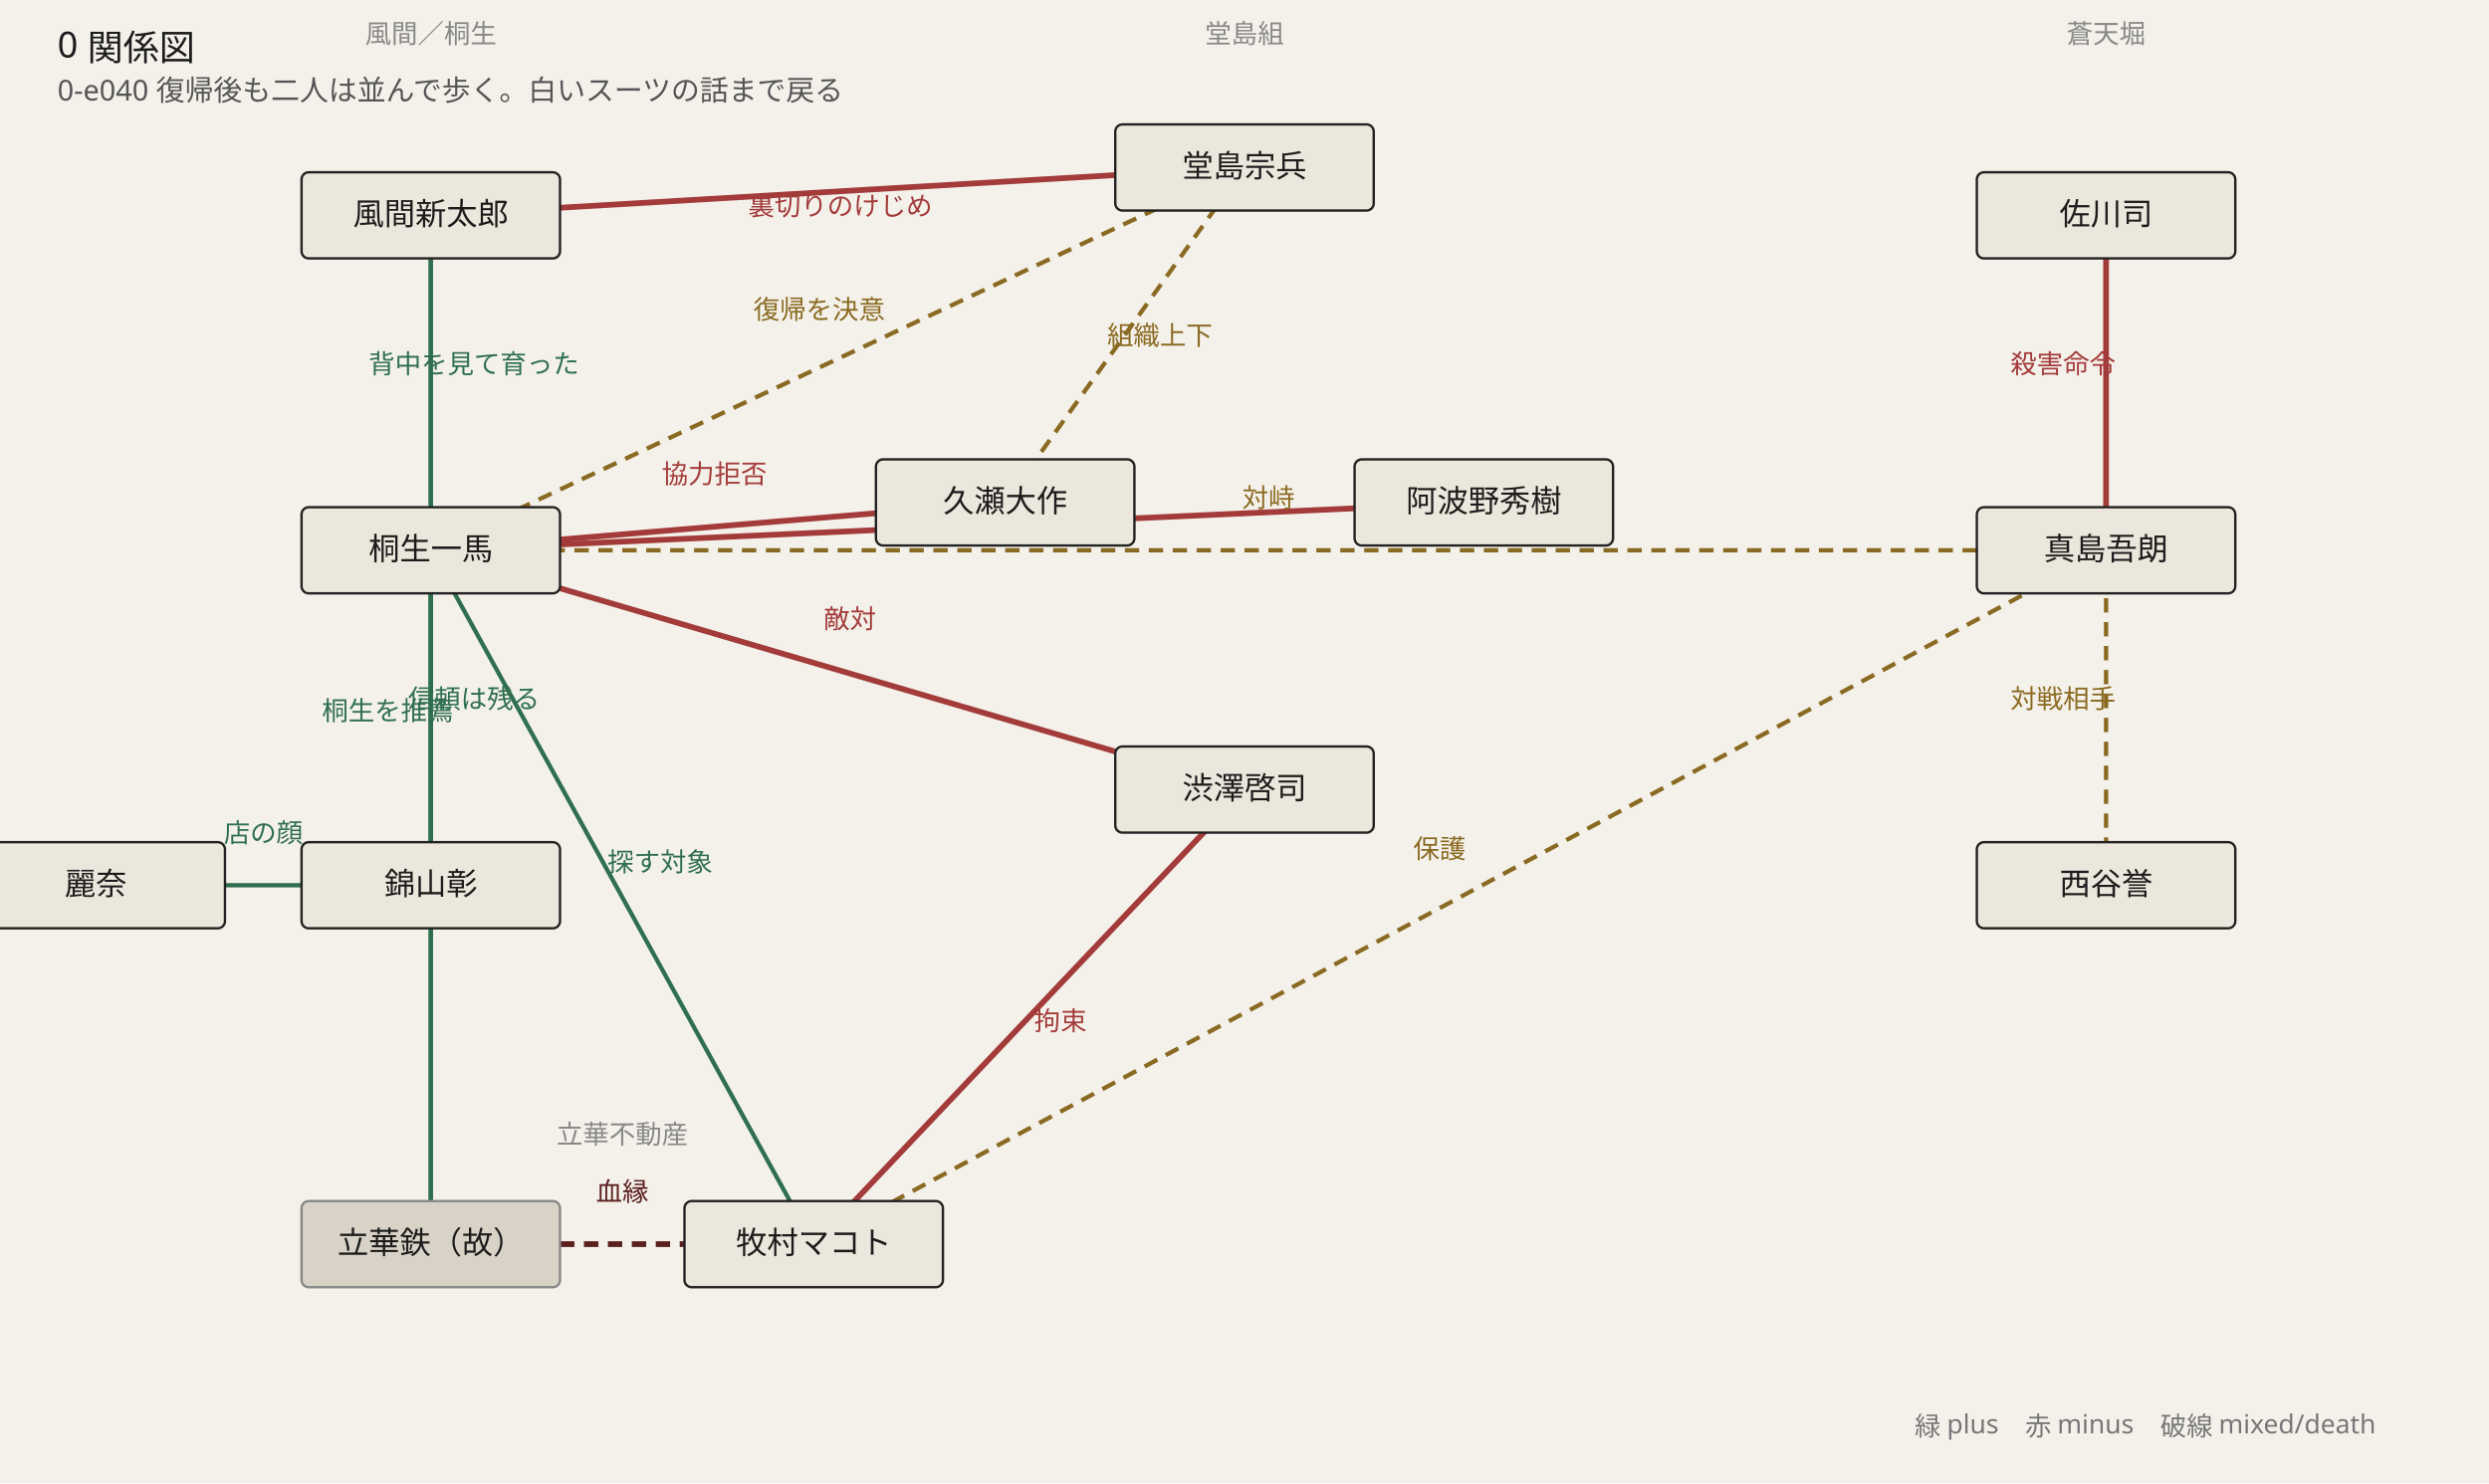
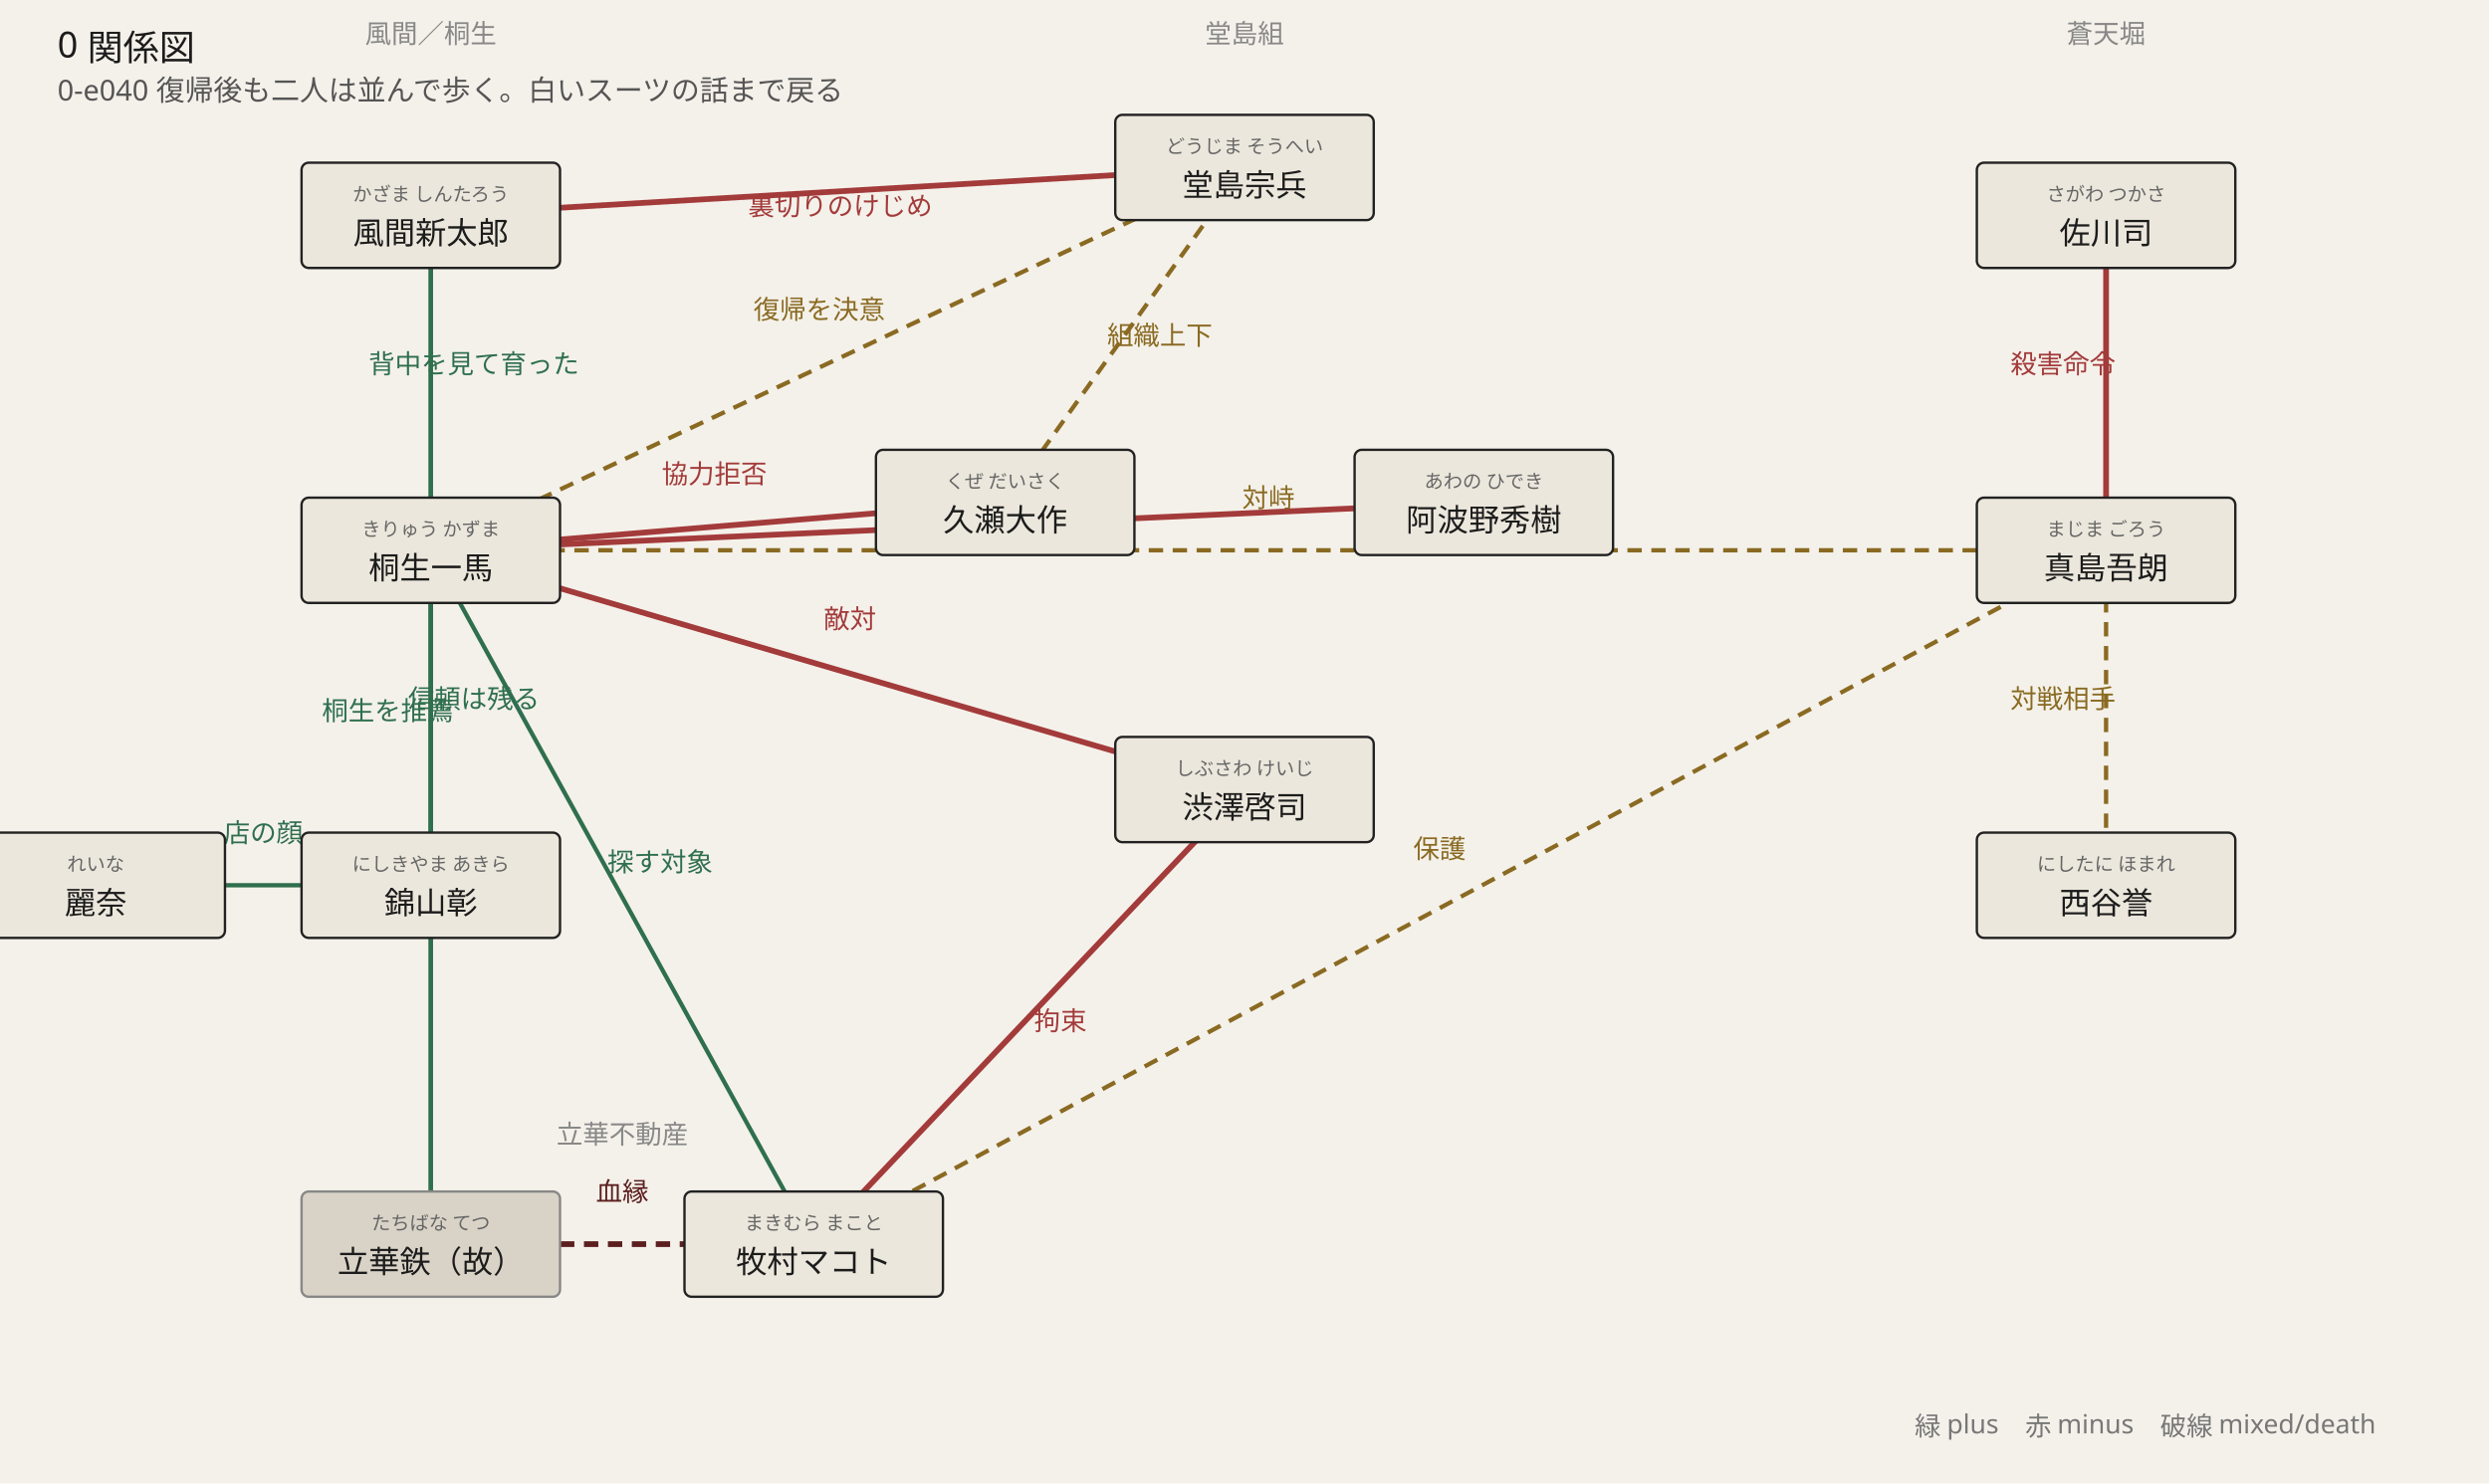
<svg xmlns="http://www.w3.org/2000/svg" viewBox="0 0 1040 620" width="1040" height="620">
  <rect width="1040" height="620" fill="#f4f1ea" />
  <text x="24" y="24" font-family="Yu Gothic, Meiryo, sans-serif" font-size="15" fill="#1c1c1c">0 関係図</text>
  <text x="24" y="42" font-family="Yu Gothic, Meiryo, sans-serif" font-size="12" fill="#555">0-e040  復帰後も二人は並んで歩く。白いスーツの話まで戻る</text>
  <text x="180" y="18" text-anchor="middle" font-family="Yu Gothic, Meiryo, sans-serif" font-size="11" fill="#888">風間／桐生</text>
  <text x="520" y="18" text-anchor="middle" font-family="Yu Gothic, Meiryo, sans-serif" font-size="11" fill="#888">堂島組</text>
  <text x="880" y="18" text-anchor="middle" font-family="Yu Gothic, Meiryo, sans-serif" font-size="11" fill="#888">蒼天堀</text>
  <text x="260" y="478" text-anchor="middle" font-family="Yu Gothic, Meiryo, sans-serif" font-size="11" fill="#888">立華不動産</text>
  <line x1="180" y1="230" x2="180" y2="370" stroke="#2f6f4e" stroke-width="1.8" />
  <text x="198.0" y="296.0" text-anchor="middle" font-family="Yu Gothic, Meiryo, sans-serif" font-size="11" fill="#2f6f4e">信頼は残る</text>
  <line x1="180" y1="230" x2="420" y2="210" stroke="#a33b3b" stroke-width="2.4" />
  <text x="298.5" y="202.0" text-anchor="middle" font-family="Yu Gothic, Meiryo, sans-serif" font-size="11" fill="#a33b3b">協力拒否</text>
  <line x1="520" y1="70" x2="420" y2="210" stroke="#8a6a22" stroke-width="1.8" stroke-dasharray="6 4" />
  <text x="484.6" y="144.1" text-anchor="middle" font-family="Yu Gothic, Meiryo, sans-serif" font-size="11" fill="#8a6a22">組織上下</text>
  <line x1="180" y1="90" x2="180" y2="230" stroke="#2f6f4e" stroke-width="1.8" />
  <text x="198.0" y="156.0" text-anchor="middle" font-family="Yu Gothic, Meiryo, sans-serif" font-size="11" fill="#2f6f4e">背中を見て育った</text>
  <line x1="520" y1="70" x2="180" y2="230" stroke="#8a6a22" stroke-width="1.8" stroke-dasharray="6 4" />
  <text x="342.3" y="133.3" text-anchor="middle" font-family="Yu Gothic, Meiryo, sans-serif" font-size="11" fill="#8a6a22">復帰を決意</text>
  <line x1="180" y1="230" x2="180" y2="520" stroke="#2f6f4e" stroke-width="1.8" />
  <text x="198.0" y="371.0" text-anchor="middle" font-family="Yu Gothic, Meiryo, sans-serif" font-size="11" fill="#2f6f4e">接触</text>
  <line x1="180" y1="90" x2="180" y2="520" stroke="#2f6f4e" stroke-width="1.8" />
  <text x="162.0" y="301.0" text-anchor="middle" font-family="Yu Gothic, Meiryo, sans-serif" font-size="11" fill="#2f6f4e">桐生を推薦</text>
  <line x1="880" y1="230" x2="880" y2="90" stroke="#a33b3b" stroke-width="2.4" />
  <text x="862.0" y="156.0" text-anchor="middle" font-family="Yu Gothic, Meiryo, sans-serif" font-size="11" fill="#a33b3b">殺害命令</text>
  <line x1="880" y1="230" x2="340" y2="520" stroke="#8a6a22" stroke-width="1.8" stroke-dasharray="6 4" />
  <text x="601.5" y="358.7" text-anchor="middle" font-family="Yu Gothic, Meiryo, sans-serif" font-size="11" fill="#8a6a22">保護</text>
  <line x1="180" y1="370" x2="40" y2="370" stroke="#2f6f4e" stroke-width="1.8" />
  <text x="110.0" y="352.0" text-anchor="middle" font-family="Yu Gothic, Meiryo, sans-serif" font-size="11" fill="#2f6f4e">店の顔</text>
  <line x1="620" y1="210" x2="180" y2="230" stroke="#a33b3b" stroke-width="2.4" />
  <text x="399.2" y="202.0" text-anchor="middle" font-family="Yu Gothic, Meiryo, sans-serif" font-size="11" fill="#a33b3b">包囲網</text>
  <line x1="880" y1="230" x2="880" y2="370" stroke="#8a6a22" stroke-width="1.8" stroke-dasharray="6 4" />
  <text x="862.0" y="296.0" text-anchor="middle" font-family="Yu Gothic, Meiryo, sans-serif" font-size="11" fill="#8a6a22">対戦相手</text>
  <line x1="340" y1="520" x2="180" y2="520" stroke="#5c1f1f" stroke-width="2.4" stroke-dasharray="6 4" />
  <text x="260.0" y="502.0" text-anchor="middle" font-family="Yu Gothic, Meiryo, sans-serif" font-size="11" fill="#5c1f1f">血縁</text>
  <line x1="180" y1="230" x2="340" y2="520" stroke="#2f6f4e" stroke-width="1.8" />
  <text x="275.8" y="364.2" text-anchor="middle" font-family="Yu Gothic, Meiryo, sans-serif" font-size="11" fill="#2f6f4e">探す対象</text>
  <line x1="340" y1="520" x2="520" y2="330" stroke="#a33b3b" stroke-width="2.4" />
  <text x="443.1" y="430.6" text-anchor="middle" font-family="Yu Gothic, Meiryo, sans-serif" font-size="11" fill="#a33b3b">拘束</text>
  <line x1="520" y1="70" x2="180" y2="90" stroke="#a33b3b" stroke-width="2.4" />
  <text x="351.1" y="90.0" text-anchor="middle" font-family="Yu Gothic, Meiryo, sans-serif" font-size="11" fill="#a33b3b">裏切りのけじめ</text>
  <line x1="180" y1="230" x2="520" y2="330" stroke="#a33b3b" stroke-width="2.4" />
  <text x="355.1" y="262.6" text-anchor="middle" font-family="Yu Gothic, Meiryo, sans-serif" font-size="11" fill="#a33b3b">敵対</text>
  <line x1="180" y1="230" x2="880" y2="230" stroke="#8a6a22" stroke-width="1.8" stroke-dasharray="6 4" />
  <text x="530.0" y="212.0" text-anchor="middle" font-family="Yu Gothic, Meiryo, sans-serif" font-size="11" fill="#8a6a22">対峙</text>
-   <rect x="466" y="52" width="108" height="36" rx="3" fill="#ece7dc" stroke="#222" />
-   <text x="520" y="74" text-anchor="middle" font-family="Yu Gothic, Meiryo, sans-serif" font-size="13" fill="#1c1c1c">堂島宗兵</text>
-   <rect x="826" y="72" width="108" height="36" rx="3" fill="#ece7dc" stroke="#222" />
-   <text x="880" y="94" text-anchor="middle" font-family="Yu Gothic, Meiryo, sans-serif" font-size="13" fill="#1c1c1c">佐川司</text>
-   <rect x="126" y="72" width="108" height="36" rx="3" fill="#ece7dc" stroke="#222" />
-   <text x="180" y="94" text-anchor="middle" font-family="Yu Gothic, Meiryo, sans-serif" font-size="13" fill="#1c1c1c">風間新太郎</text>
-   <rect x="366" y="192" width="108" height="36" rx="3" fill="#ece7dc" stroke="#222" />
-   <text x="420" y="214" text-anchor="middle" font-family="Yu Gothic, Meiryo, sans-serif" font-size="13" fill="#1c1c1c">久瀬大作</text>
-   <rect x="566" y="192" width="108" height="36" rx="3" fill="#ece7dc" stroke="#222" />
-   <text x="620" y="214" text-anchor="middle" font-family="Yu Gothic, Meiryo, sans-serif" font-size="13" fill="#1c1c1c">阿波野秀樹</text>
-   <rect x="126" y="212" width="108" height="36" rx="3" fill="#ece7dc" stroke="#222" />
-   <text x="180" y="234" text-anchor="middle" font-family="Yu Gothic, Meiryo, sans-serif" font-size="13" fill="#1c1c1c">桐生一馬</text>
-   <rect x="826" y="212" width="108" height="36" rx="3" fill="#ece7dc" stroke="#222" />
-   <text x="880" y="234" text-anchor="middle" font-family="Yu Gothic, Meiryo, sans-serif" font-size="13" fill="#1c1c1c">真島吾朗</text>
-   <rect x="466" y="312" width="108" height="36" rx="3" fill="#ece7dc" stroke="#222" />
-   <text x="520" y="334" text-anchor="middle" font-family="Yu Gothic, Meiryo, sans-serif" font-size="13" fill="#1c1c1c">渋澤啓司</text>
-   <rect x="826" y="352" width="108" height="36" rx="3" fill="#ece7dc" stroke="#222" />
-   <text x="880" y="374" text-anchor="middle" font-family="Yu Gothic, Meiryo, sans-serif" font-size="13" fill="#1c1c1c">西谷誉</text>
-   <rect x="-14" y="352" width="108" height="36" rx="3" fill="#ece7dc" stroke="#222" />
-   <text x="40" y="374" text-anchor="middle" font-family="Yu Gothic, Meiryo, sans-serif" font-size="13" fill="#1c1c1c">麗奈</text>
-   <rect x="126" y="352" width="108" height="36" rx="3" fill="#ece7dc" stroke="#222" />
-   <text x="180" y="374" text-anchor="middle" font-family="Yu Gothic, Meiryo, sans-serif" font-size="13" fill="#1c1c1c">錦山彰</text>
-   <rect x="126" y="502" width="108" height="36" rx="3" fill="#d9d3c7" stroke="#888" />
-   <text x="180" y="524" text-anchor="middle" font-family="Yu Gothic, Meiryo, sans-serif" font-size="13" fill="#1c1c1c">立華鉄（故）</text>
-   <rect x="286" y="502" width="108" height="36" rx="3" fill="#ece7dc" stroke="#222" />
-   <text x="340" y="524" text-anchor="middle" font-family="Yu Gothic, Meiryo, sans-serif" font-size="13" fill="#1c1c1c">牧村マコト</text>
+   <rect x="466" y="48" width="108" height="44" rx="3" fill="#ece7dc" stroke="#222" />
+   <text x="520" y="64" text-anchor="middle" font-family="Yu Gothic, Meiryo, sans-serif" font-size="8" fill="#666">どうじま そうへい</text>
+   <text x="520" y="82" text-anchor="middle" font-family="Yu Gothic, Meiryo, sans-serif" font-size="13" fill="#1c1c1c">堂島宗兵</text>
+   <rect x="126" y="68" width="108" height="44" rx="3" fill="#ece7dc" stroke="#222" />
+   <text x="180" y="84" text-anchor="middle" font-family="Yu Gothic, Meiryo, sans-serif" font-size="8" fill="#666">かざま しんたろう</text>
+   <text x="180" y="102" text-anchor="middle" font-family="Yu Gothic, Meiryo, sans-serif" font-size="13" fill="#1c1c1c">風間新太郎</text>
+   <rect x="826" y="68" width="108" height="44" rx="3" fill="#ece7dc" stroke="#222" />
+   <text x="880" y="84" text-anchor="middle" font-family="Yu Gothic, Meiryo, sans-serif" font-size="8" fill="#666">さがわ つかさ</text>
+   <text x="880" y="102" text-anchor="middle" font-family="Yu Gothic, Meiryo, sans-serif" font-size="13" fill="#1c1c1c">佐川司</text>
+   <rect x="366" y="188" width="108" height="44" rx="3" fill="#ece7dc" stroke="#222" />
+   <text x="420" y="204" text-anchor="middle" font-family="Yu Gothic, Meiryo, sans-serif" font-size="8" fill="#666">くぜ だいさく</text>
+   <text x="420" y="222" text-anchor="middle" font-family="Yu Gothic, Meiryo, sans-serif" font-size="13" fill="#1c1c1c">久瀬大作</text>
+   <rect x="566" y="188" width="108" height="44" rx="3" fill="#ece7dc" stroke="#222" />
+   <text x="620" y="204" text-anchor="middle" font-family="Yu Gothic, Meiryo, sans-serif" font-size="8" fill="#666">あわの ひでき</text>
+   <text x="620" y="222" text-anchor="middle" font-family="Yu Gothic, Meiryo, sans-serif" font-size="13" fill="#1c1c1c">阿波野秀樹</text>
+   <rect x="126" y="208" width="108" height="44" rx="3" fill="#ece7dc" stroke="#222" />
+   <text x="180" y="224" text-anchor="middle" font-family="Yu Gothic, Meiryo, sans-serif" font-size="8" fill="#666">きりゅう かずま</text>
+   <text x="180" y="242" text-anchor="middle" font-family="Yu Gothic, Meiryo, sans-serif" font-size="13" fill="#1c1c1c">桐生一馬</text>
+   <rect x="826" y="208" width="108" height="44" rx="3" fill="#ece7dc" stroke="#222" />
+   <text x="880" y="224" text-anchor="middle" font-family="Yu Gothic, Meiryo, sans-serif" font-size="8" fill="#666">まじま ごろう</text>
+   <text x="880" y="242" text-anchor="middle" font-family="Yu Gothic, Meiryo, sans-serif" font-size="13" fill="#1c1c1c">真島吾朗</text>
+   <rect x="466" y="308" width="108" height="44" rx="3" fill="#ece7dc" stroke="#222" />
+   <text x="520" y="324" text-anchor="middle" font-family="Yu Gothic, Meiryo, sans-serif" font-size="8" fill="#666">しぶさわ けいじ</text>
+   <text x="520" y="342" text-anchor="middle" font-family="Yu Gothic, Meiryo, sans-serif" font-size="13" fill="#1c1c1c">渋澤啓司</text>
+   <rect x="-14" y="348" width="108" height="44" rx="3" fill="#ece7dc" stroke="#222" />
+   <text x="40" y="364" text-anchor="middle" font-family="Yu Gothic, Meiryo, sans-serif" font-size="8" fill="#666">れいな</text>
+   <text x="40" y="382" text-anchor="middle" font-family="Yu Gothic, Meiryo, sans-serif" font-size="13" fill="#1c1c1c">麗奈</text>
+   <rect x="126" y="348" width="108" height="44" rx="3" fill="#ece7dc" stroke="#222" />
+   <text x="180" y="364" text-anchor="middle" font-family="Yu Gothic, Meiryo, sans-serif" font-size="8" fill="#666">にしきやま あきら</text>
+   <text x="180" y="382" text-anchor="middle" font-family="Yu Gothic, Meiryo, sans-serif" font-size="13" fill="#1c1c1c">錦山彰</text>
+   <rect x="826" y="348" width="108" height="44" rx="3" fill="#ece7dc" stroke="#222" />
+   <text x="880" y="364" text-anchor="middle" font-family="Yu Gothic, Meiryo, sans-serif" font-size="8" fill="#666">にしたに ほまれ</text>
+   <text x="880" y="382" text-anchor="middle" font-family="Yu Gothic, Meiryo, sans-serif" font-size="13" fill="#1c1c1c">西谷誉</text>
+   <rect x="126" y="498" width="108" height="44" rx="3" fill="#d9d3c7" stroke="#888" />
+   <text x="180" y="514" text-anchor="middle" font-family="Yu Gothic, Meiryo, sans-serif" font-size="8" fill="#666">たちばな てつ</text>
+   <text x="180" y="532" text-anchor="middle" font-family="Yu Gothic, Meiryo, sans-serif" font-size="13" fill="#1c1c1c">立華鉄（故）</text>
+   <rect x="286" y="498" width="108" height="44" rx="3" fill="#ece7dc" stroke="#222" />
+   <text x="340" y="514" text-anchor="middle" font-family="Yu Gothic, Meiryo, sans-serif" font-size="8" fill="#666">まきむら まこと</text>
+   <text x="340" y="532" text-anchor="middle" font-family="Yu Gothic, Meiryo, sans-serif" font-size="13" fill="#1c1c1c">牧村マコト</text>
  <text x="800" y="600" font-family="Yu Gothic, Meiryo, sans-serif" font-size="11" fill="#777">緑 plus　赤 minus　破線 mixed/death</text>
</svg>
